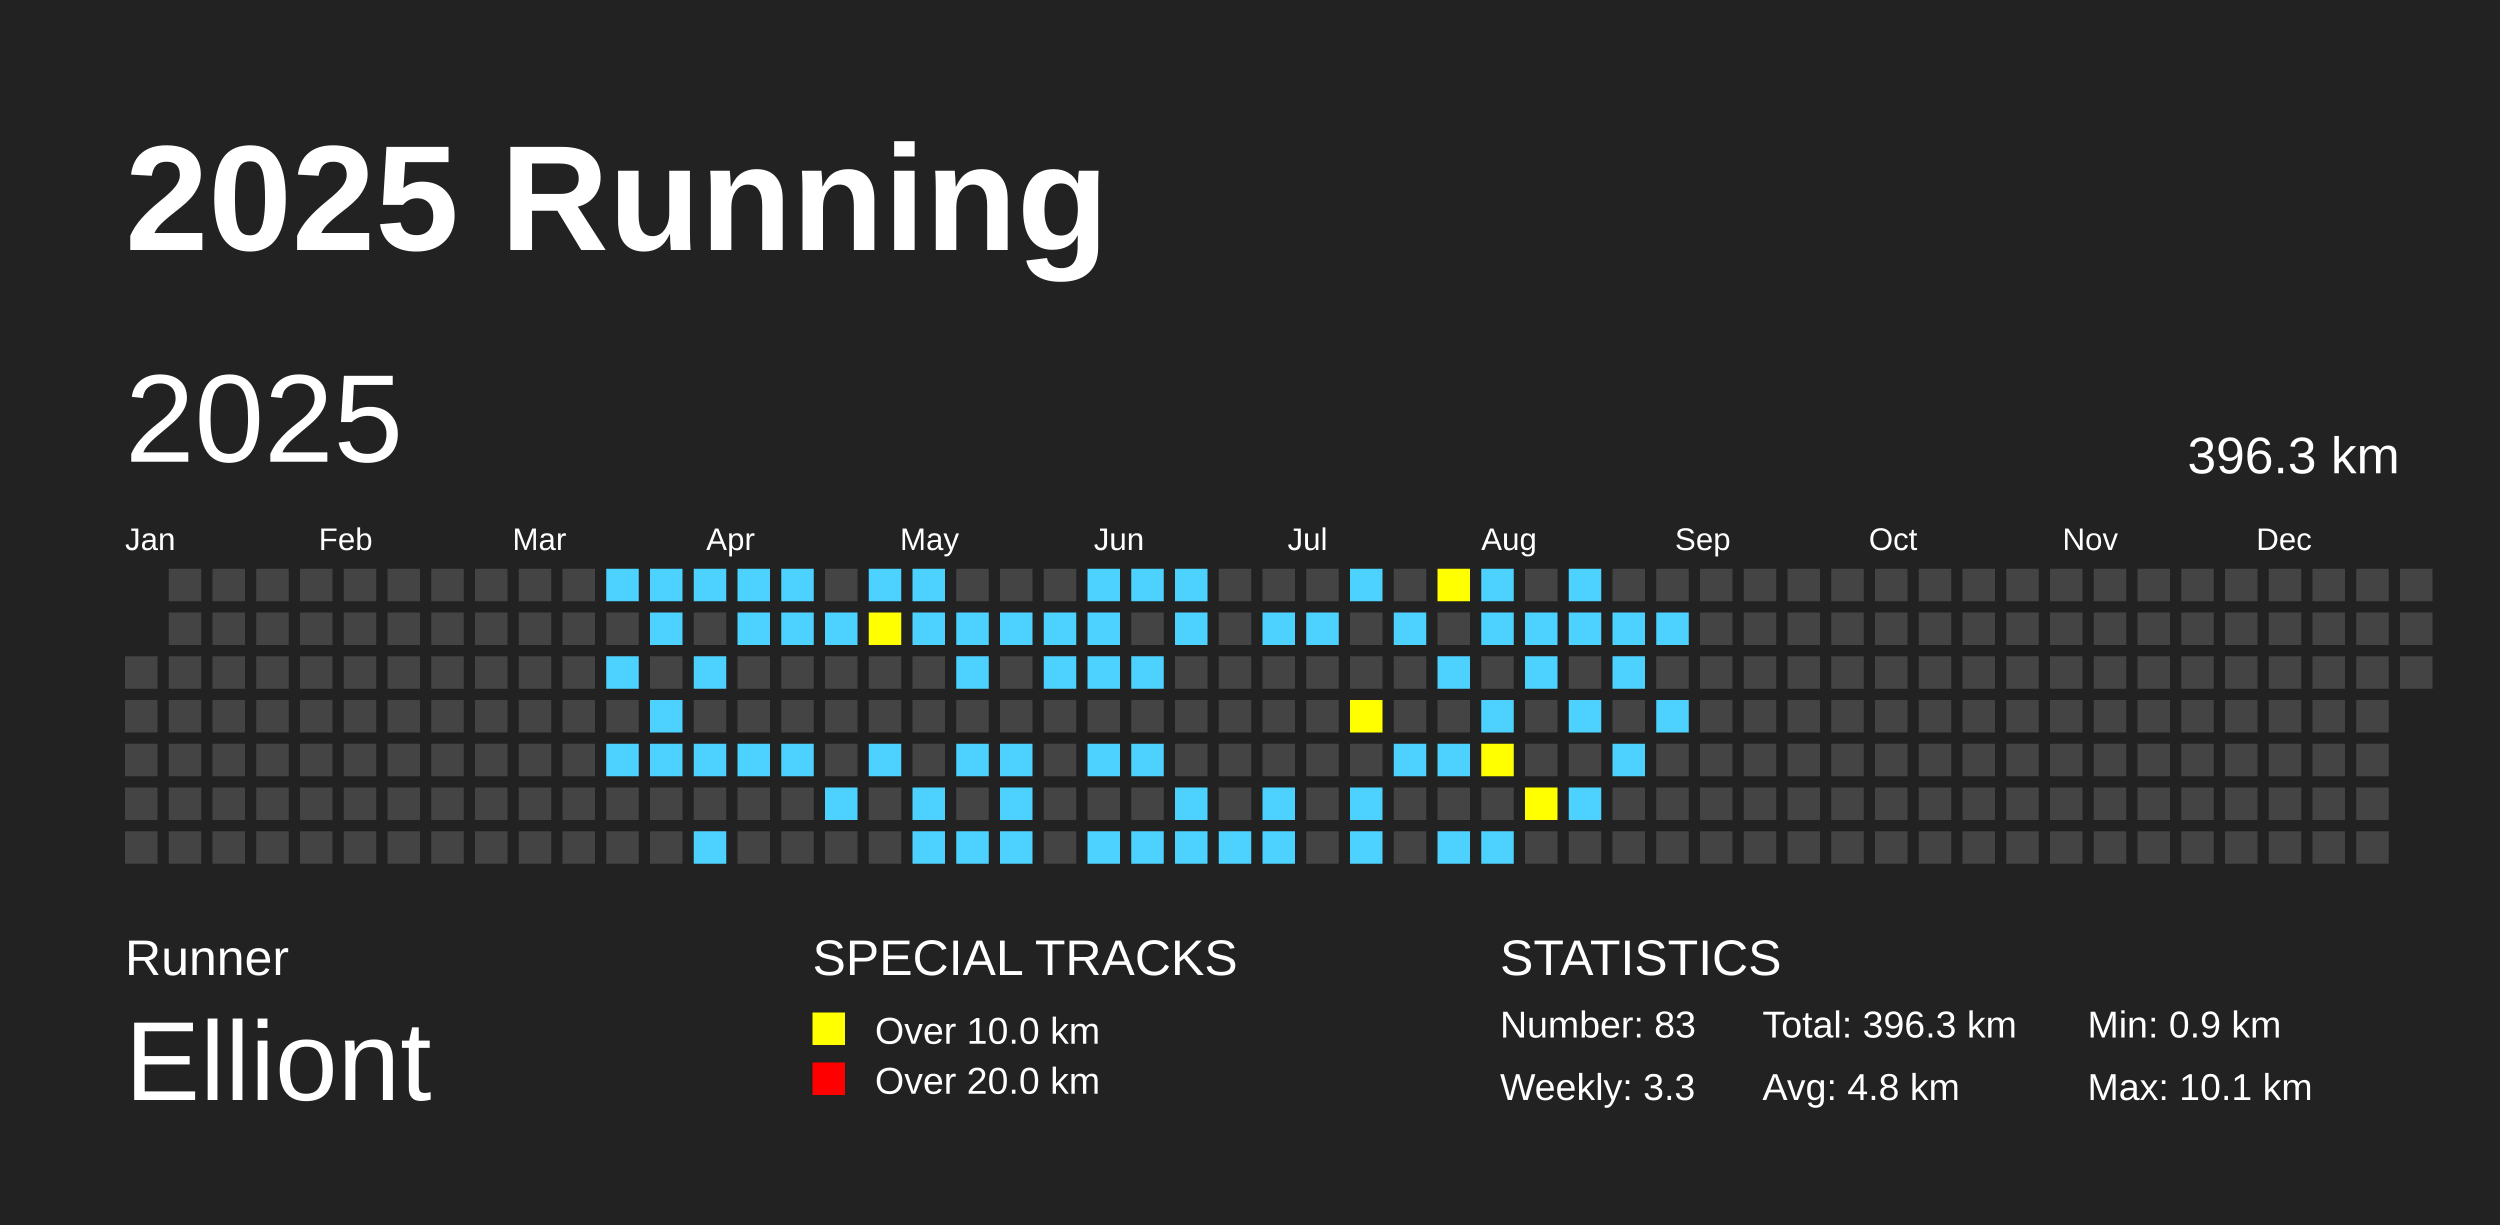
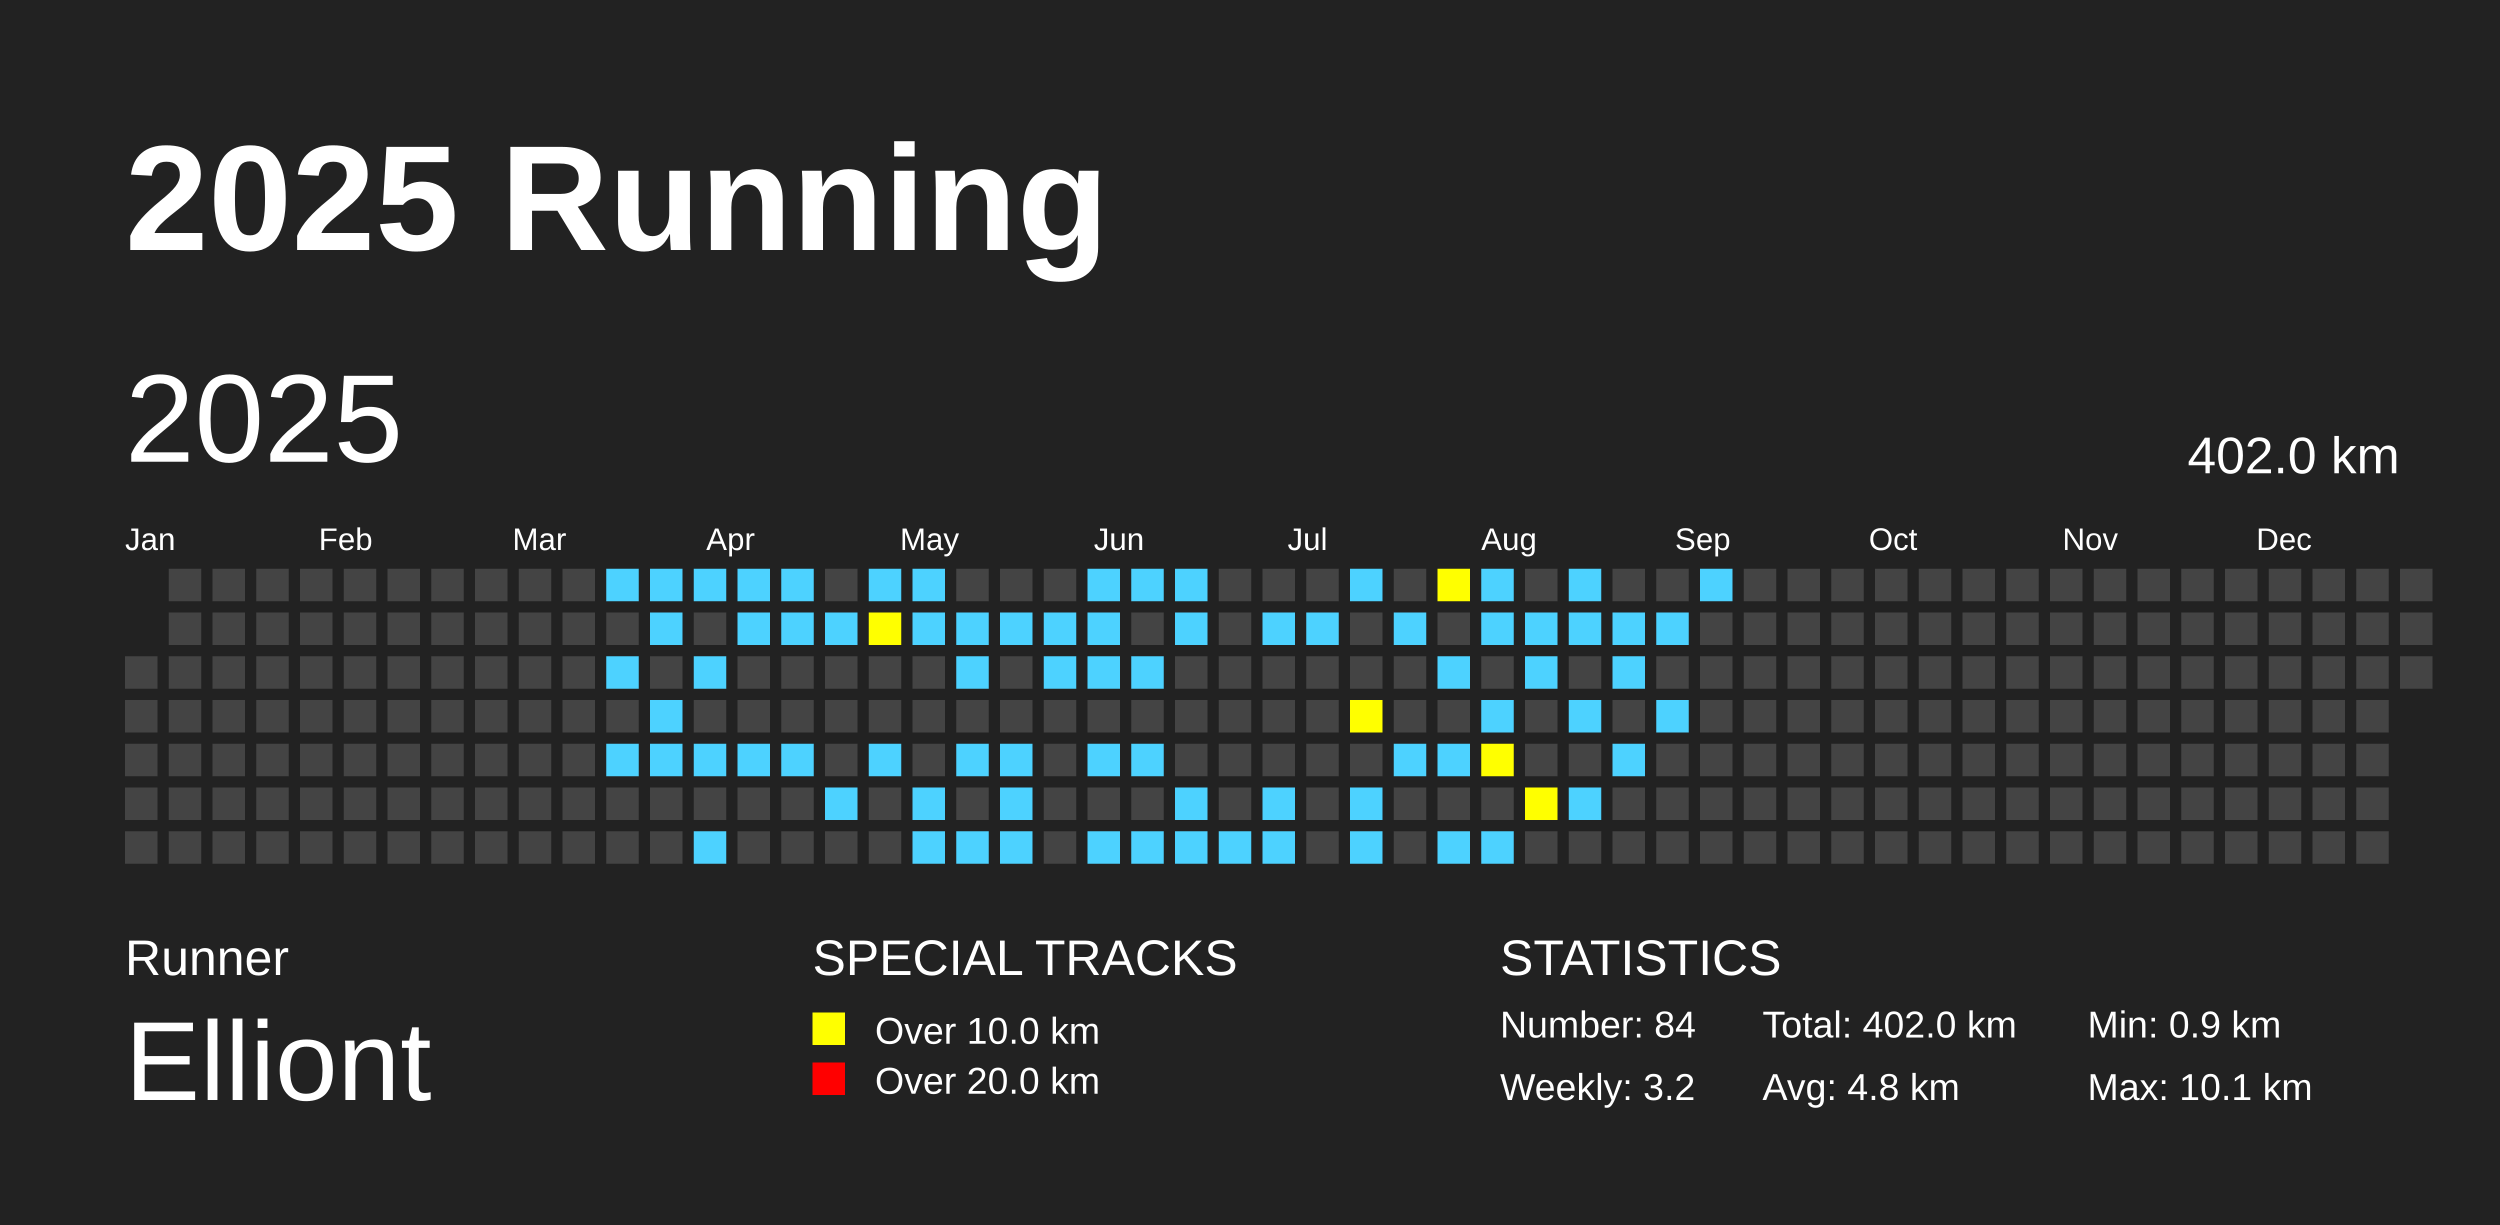
<svg xmlns="http://www.w3.org/2000/svg" baseProfile="full" height="98mm" version="1.1" viewBox="0,0,200,98" width="200mm">
  <defs />
  <rect fill="#222222" height="98" width="200" x="0" y="0" />
  <text fill="#FFFFFF" style="font-size:12px; font-family:Arial; font-weight:bold;" x="10" y="20">2025 Running</text>
  <text fill="#FFFFFF" style="font-size:4px; font-family:Arial" x="10" y="78">Runner</text>
  <text fill="#FFFFFF" style="font-size:9px; font-family:Arial" x="10" y="88">Elliont</text>
  <text fill="#FFFFFF" style="font-size:4px; font-family:Arial" x="65" y="78">SPECIAL TRACKS</text>
  <rect fill="yellow" height="2.6" width="2.6" x="65" y="81" />
  <text fill="#FFFFFF" style="font-size:3px; font-family:Arial" x="70" y="83.5">Over 10.0 km</text>
  <rect fill="red" height="2.6" width="2.6" x="65" y="85" />
  <text fill="#FFFFFF" style="font-size:3px; font-family:Arial" x="70" y="87.5">Over 20.0 km</text>
  <text fill="#FFFFFF" style="font-size:4px; font-family:Arial" x="120" y="78">STATISTICS</text>
-   <text fill="#FFFFFF" style="font-size:3px; font-family:Arial" x="120" y="83">Number: 83</text>
-   <text fill="#FFFFFF" style="font-size:3px; font-family:Arial" x="120" y="88">Weekly: 3.3</text>
-   <text fill="#FFFFFF" style="font-size:3px; font-family:Arial" x="141" y="83">Total: 396.3 km</text>
+   <text fill="#FFFFFF" style="font-size:3px; font-family:Arial" x="120" y="83">Number: 84</text>
+   <text fill="#FFFFFF" style="font-size:3px; font-family:Arial" x="120" y="88">Weekly: 3.2</text>
+   <text fill="#FFFFFF" style="font-size:3px; font-family:Arial" x="141" y="83">Total: 402.0 km</text>
  <text fill="#FFFFFF" style="font-size:3px; font-family:Arial" x="141" y="88">Avg: 4.8 km</text>
  <text fill="#FFFFFF" style="font-size:3px; font-family:Arial" x="167" y="83">Min: 0.9 km</text>
  <text fill="#FFFFFF" style="font-size:3px; font-family:Arial" x="167" y="88">Max: 10.1 km</text>
  <text dominant-baseline="hanging" fill="#FFFFFF" style="font-size:10.0px; font-family:Arial;" x="10" y="30">2025</text>
-   <text dominant-baseline="hanging" fill="#FFFFFF" style="font-size:4.125px; font-family:Arial;" x="175" y="35">396.3 km</text>
+   <text dominant-baseline="hanging" fill="#FFFFFF" style="font-size:4.125px; font-family:Arial;" x="175" y="35">402.0 km</text>
  <text fill="#FFFFFF" style="font-size:2.5px; font-family:Arial" x="10.0" y="44">Jan</text>
  <text fill="#FFFFFF" style="font-size:2.5px; font-family:Arial" x="25.5" y="44">Feb</text>
  <text fill="#FFFFFF" style="font-size:2.5px; font-family:Arial" x="41.0" y="44">Mar</text>
  <text fill="#FFFFFF" style="font-size:2.5px; font-family:Arial" x="56.5" y="44">Apr</text>
  <text fill="#FFFFFF" style="font-size:2.5px; font-family:Arial" x="72.0" y="44">May</text>
  <text fill="#FFFFFF" style="font-size:2.5px; font-family:Arial" x="87.5" y="44">Jun</text>
  <text fill="#FFFFFF" style="font-size:2.5px; font-family:Arial" x="103.0" y="44">Jul</text>
  <text fill="#FFFFFF" style="font-size:2.5px; font-family:Arial" x="118.5" y="44">Aug</text>
  <text fill="#FFFFFF" style="font-size:2.5px; font-family:Arial" x="134.0" y="44">Sep</text>
  <text fill="#FFFFFF" style="font-size:2.5px; font-family:Arial" x="149.5" y="44">Oct</text>
  <text fill="#FFFFFF" style="font-size:2.5px; font-family:Arial" x="165.0" y="44">Nov</text>
  <text fill="#FFFFFF" style="font-size:2.5px; font-family:Arial" x="180.5" y="44">Dec</text>
  <rect fill="#444444" height="2.6" width="2.6" x="10.0" y="52.5" />
  <rect fill="#444444" height="2.6" width="2.6" x="10.0" y="56.0" />
  <rect fill="#444444" height="2.6" width="2.6" x="10.0" y="59.5" />
  <rect fill="#444444" height="2.6" width="2.6" x="10.0" y="63.0" />
  <rect fill="#444444" height="2.6" width="2.6" x="10.0" y="66.5" />
  <rect fill="#444444" height="2.6" width="2.6" x="13.5" y="45.5" />
  <rect fill="#444444" height="2.6" width="2.6" x="13.5" y="49.0" />
  <rect fill="#444444" height="2.6" width="2.6" x="13.5" y="52.5" />
  <rect fill="#444444" height="2.6" width="2.6" x="13.5" y="56.0" />
  <rect fill="#444444" height="2.6" width="2.6" x="13.5" y="59.5" />
  <rect fill="#444444" height="2.6" width="2.6" x="13.5" y="63.0" />
  <rect fill="#444444" height="2.6" width="2.6" x="13.5" y="66.5" />
  <rect fill="#444444" height="2.6" width="2.6" x="17.0" y="45.5" />
  <rect fill="#444444" height="2.6" width="2.6" x="17.0" y="49.0" />
  <rect fill="#444444" height="2.6" width="2.6" x="17.0" y="52.5" />
  <rect fill="#444444" height="2.6" width="2.6" x="17.0" y="56.0" />
  <rect fill="#444444" height="2.6" width="2.6" x="17.0" y="59.5" />
  <rect fill="#444444" height="2.6" width="2.6" x="17.0" y="63.0" />
  <rect fill="#444444" height="2.6" width="2.6" x="17.0" y="66.5" />
  <rect fill="#444444" height="2.6" width="2.6" x="20.5" y="45.5" />
  <rect fill="#444444" height="2.6" width="2.6" x="20.5" y="49.0" />
  <rect fill="#444444" height="2.6" width="2.6" x="20.5" y="52.5" />
  <rect fill="#444444" height="2.6" width="2.6" x="20.5" y="56.0" />
  <rect fill="#444444" height="2.6" width="2.6" x="20.5" y="59.5" />
  <rect fill="#444444" height="2.6" width="2.6" x="20.5" y="63.0" />
  <rect fill="#444444" height="2.6" width="2.6" x="20.5" y="66.5" />
  <rect fill="#444444" height="2.6" width="2.6" x="24.0" y="45.5" />
  <rect fill="#444444" height="2.6" width="2.6" x="24.0" y="49.0" />
  <rect fill="#444444" height="2.6" width="2.6" x="24.0" y="52.5" />
  <rect fill="#444444" height="2.6" width="2.6" x="24.0" y="56.0" />
  <rect fill="#444444" height="2.6" width="2.6" x="24.0" y="59.5" />
  <rect fill="#444444" height="2.6" width="2.6" x="24.0" y="63.0" />
  <rect fill="#444444" height="2.6" width="2.6" x="24.0" y="66.5" />
  <rect fill="#444444" height="2.6" width="2.6" x="27.5" y="45.5" />
  <rect fill="#444444" height="2.6" width="2.6" x="27.5" y="49.0" />
  <rect fill="#444444" height="2.6" width="2.6" x="27.5" y="52.5" />
  <rect fill="#444444" height="2.6" width="2.6" x="27.5" y="56.0" />
  <rect fill="#444444" height="2.6" width="2.6" x="27.5" y="59.5" />
  <rect fill="#444444" height="2.6" width="2.6" x="27.5" y="63.0" />
  <rect fill="#444444" height="2.6" width="2.6" x="27.5" y="66.5" />
  <rect fill="#444444" height="2.6" width="2.6" x="31.0" y="45.5" />
  <rect fill="#444444" height="2.6" width="2.6" x="31.0" y="49.0" />
  <rect fill="#444444" height="2.6" width="2.6" x="31.0" y="52.5" />
  <rect fill="#444444" height="2.6" width="2.6" x="31.0" y="56.0" />
  <rect fill="#444444" height="2.6" width="2.6" x="31.0" y="59.5" />
  <rect fill="#444444" height="2.6" width="2.6" x="31.0" y="63.0" />
  <rect fill="#444444" height="2.6" width="2.6" x="31.0" y="66.5" />
  <rect fill="#444444" height="2.6" width="2.6" x="34.5" y="45.5" />
  <rect fill="#444444" height="2.6" width="2.6" x="34.5" y="49.0" />
  <rect fill="#444444" height="2.6" width="2.6" x="34.5" y="52.5" />
  <rect fill="#444444" height="2.6" width="2.6" x="34.5" y="56.0" />
  <rect fill="#444444" height="2.6" width="2.6" x="34.5" y="59.5" />
  <rect fill="#444444" height="2.6" width="2.6" x="34.5" y="63.0" />
  <rect fill="#444444" height="2.6" width="2.6" x="34.5" y="66.5" />
  <rect fill="#444444" height="2.6" width="2.6" x="38.0" y="45.5" />
  <rect fill="#444444" height="2.6" width="2.6" x="38.0" y="49.0" />
  <rect fill="#444444" height="2.6" width="2.6" x="38.0" y="52.5" />
  <rect fill="#444444" height="2.6" width="2.6" x="38.0" y="56.0" />
  <rect fill="#444444" height="2.6" width="2.6" x="38.0" y="59.5" />
  <rect fill="#444444" height="2.6" width="2.6" x="38.0" y="63.0" />
  <rect fill="#444444" height="2.6" width="2.6" x="38.0" y="66.5" />
  <rect fill="#444444" height="2.6" width="2.6" x="41.5" y="45.5" />
  <rect fill="#444444" height="2.6" width="2.6" x="41.5" y="49.0" />
  <rect fill="#444444" height="2.6" width="2.6" x="41.5" y="52.5" />
  <rect fill="#444444" height="2.6" width="2.6" x="41.5" y="56.0" />
  <rect fill="#444444" height="2.6" width="2.6" x="41.5" y="59.5" />
  <rect fill="#444444" height="2.6" width="2.6" x="41.5" y="63.0" />
  <rect fill="#444444" height="2.6" width="2.6" x="41.5" y="66.5" />
  <rect fill="#444444" height="2.6" width="2.6" x="45.0" y="45.5" />
  <rect fill="#444444" height="2.6" width="2.6" x="45.0" y="49.0" />
  <rect fill="#444444" height="2.6" width="2.6" x="45.0" y="52.5" />
  <rect fill="#444444" height="2.6" width="2.6" x="45.0" y="56.0" />
  <rect fill="#444444" height="2.6" width="2.6" x="45.0" y="59.5" />
  <rect fill="#444444" height="2.6" width="2.6" x="45.0" y="63.0" />
  <rect fill="#444444" height="2.6" width="2.6" x="45.0" y="66.5" />
  <rect fill="#4DD2FF" height="2.6" width="2.6" x="48.5" y="45.5" />
  <rect fill="#444444" height="2.6" width="2.6" x="48.5" y="49.0" />
  <rect fill="#4DD2FF" height="2.6" width="2.6" x="48.5" y="52.5" />
  <rect fill="#444444" height="2.6" width="2.6" x="48.5" y="56.0" />
  <rect fill="#4DD2FF" height="2.6" width="2.6" x="48.5" y="59.5" />
  <rect fill="#444444" height="2.6" width="2.6" x="48.5" y="63.0" />
  <rect fill="#444444" height="2.6" width="2.6" x="48.5" y="66.5" />
  <rect fill="#4DD2FF" height="2.6" width="2.6" x="52.0" y="45.5" />
  <rect fill="#4DD2FF" height="2.6" width="2.6" x="52.0" y="49.0" />
  <rect fill="#444444" height="2.6" width="2.6" x="52.0" y="52.5" />
  <rect fill="#4DD2FF" height="2.6" width="2.6" x="52.0" y="56.0" />
  <rect fill="#4DD2FF" height="2.6" width="2.6" x="52.0" y="59.5" />
  <rect fill="#444444" height="2.6" width="2.6" x="52.0" y="63.0" />
  <rect fill="#444444" height="2.6" width="2.6" x="52.0" y="66.5" />
  <rect fill="#4DD2FF" height="2.6" width="2.6" x="55.5" y="45.5" />
  <rect fill="#444444" height="2.6" width="2.6" x="55.5" y="49.0" />
  <rect fill="#4DD2FF" height="2.6" width="2.6" x="55.5" y="52.5" />
  <rect fill="#444444" height="2.6" width="2.6" x="55.5" y="56.0" />
  <rect fill="#4DD2FF" height="2.6" width="2.6" x="55.5" y="59.5" />
  <rect fill="#444444" height="2.6" width="2.6" x="55.5" y="63.0" />
  <rect fill="#4DD2FF" height="2.6" width="2.6" x="55.5" y="66.5" />
  <rect fill="#4DD2FF" height="2.6" width="2.6" x="59.0" y="45.5" />
  <rect fill="#4DD2FF" height="2.6" width="2.6" x="59.0" y="49.0" />
  <rect fill="#444444" height="2.6" width="2.6" x="59.0" y="52.5" />
  <rect fill="#444444" height="2.6" width="2.6" x="59.0" y="56.0" />
  <rect fill="#4DD2FF" height="2.6" width="2.6" x="59.0" y="59.5" />
  <rect fill="#444444" height="2.6" width="2.6" x="59.0" y="63.0" />
  <rect fill="#444444" height="2.6" width="2.6" x="59.0" y="66.5" />
  <rect fill="#4DD2FF" height="2.6" width="2.6" x="62.5" y="45.5" />
  <rect fill="#4DD2FF" height="2.6" width="2.6" x="62.5" y="49.0" />
  <rect fill="#444444" height="2.6" width="2.6" x="62.5" y="52.5" />
  <rect fill="#444444" height="2.6" width="2.6" x="62.5" y="56.0" />
  <rect fill="#4DD2FF" height="2.6" width="2.6" x="62.5" y="59.5" />
  <rect fill="#444444" height="2.6" width="2.6" x="62.5" y="63.0" />
  <rect fill="#444444" height="2.6" width="2.6" x="62.5" y="66.5" />
  <rect fill="#444444" height="2.6" width="2.6" x="66.0" y="45.5" />
  <rect fill="#4DD2FF" height="2.6" width="2.6" x="66.0" y="49.0" />
  <rect fill="#444444" height="2.6" width="2.6" x="66.0" y="52.5" />
  <rect fill="#444444" height="2.6" width="2.6" x="66.0" y="56.0" />
  <rect fill="#444444" height="2.6" width="2.6" x="66.0" y="59.5" />
  <rect fill="#4DD2FF" height="2.6" width="2.6" x="66.0" y="63.0" />
  <rect fill="#444444" height="2.6" width="2.6" x="66.0" y="66.5" />
  <rect fill="#4DD2FF" height="2.6" width="2.6" x="69.5" y="45.5" />
  <rect fill="yellow" height="2.6" width="2.6" x="69.5" y="49.0" />
  <rect fill="#444444" height="2.6" width="2.6" x="69.5" y="52.5" />
  <rect fill="#444444" height="2.6" width="2.6" x="69.5" y="56.0" />
  <rect fill="#4DD2FF" height="2.6" width="2.6" x="69.5" y="59.5" />
  <rect fill="#444444" height="2.6" width="2.6" x="69.5" y="63.0" />
  <rect fill="#444444" height="2.6" width="2.6" x="69.5" y="66.5" />
  <rect fill="#4DD2FF" height="2.6" width="2.6" x="73.0" y="45.5" />
  <rect fill="#4DD2FF" height="2.6" width="2.6" x="73.0" y="49.0" />
  <rect fill="#444444" height="2.6" width="2.6" x="73.0" y="52.5" />
  <rect fill="#444444" height="2.6" width="2.6" x="73.0" y="56.0" />
  <rect fill="#444444" height="2.6" width="2.6" x="73.0" y="59.5" />
  <rect fill="#4DD2FF" height="2.6" width="2.6" x="73.0" y="63.0" />
  <rect fill="#4DD2FF" height="2.6" width="2.6" x="73.0" y="66.5" />
  <rect fill="#444444" height="2.6" width="2.6" x="76.5" y="45.5" />
  <rect fill="#4DD2FF" height="2.6" width="2.6" x="76.5" y="49.0" />
  <rect fill="#4DD2FF" height="2.6" width="2.6" x="76.5" y="52.5" />
  <rect fill="#444444" height="2.6" width="2.6" x="76.5" y="56.0" />
  <rect fill="#4DD2FF" height="2.6" width="2.6" x="76.5" y="59.5" />
  <rect fill="#444444" height="2.6" width="2.6" x="76.5" y="63.0" />
  <rect fill="#4DD2FF" height="2.6" width="2.6" x="76.5" y="66.5" />
  <rect fill="#444444" height="2.6" width="2.6" x="80.0" y="45.5" />
  <rect fill="#4DD2FF" height="2.6" width="2.6" x="80.0" y="49.0" />
  <rect fill="#444444" height="2.6" width="2.6" x="80.0" y="52.5" />
  <rect fill="#444444" height="2.6" width="2.6" x="80.0" y="56.0" />
  <rect fill="#4DD2FF" height="2.6" width="2.6" x="80.0" y="59.5" />
  <rect fill="#4DD2FF" height="2.6" width="2.6" x="80.0" y="63.0" />
  <rect fill="#4DD2FF" height="2.6" width="2.6" x="80.0" y="66.5" />
  <rect fill="#444444" height="2.6" width="2.6" x="83.5" y="45.5" />
  <rect fill="#4DD2FF" height="2.6" width="2.6" x="83.5" y="49.0" />
  <rect fill="#4DD2FF" height="2.6" width="2.6" x="83.5" y="52.5" />
  <rect fill="#444444" height="2.6" width="2.6" x="83.5" y="56.0" />
  <rect fill="#444444" height="2.6" width="2.6" x="83.5" y="59.5" />
  <rect fill="#444444" height="2.6" width="2.6" x="83.5" y="63.0" />
  <rect fill="#444444" height="2.6" width="2.6" x="83.5" y="66.5" />
  <rect fill="#4DD2FF" height="2.6" width="2.6" x="87.0" y="45.5" />
  <rect fill="#4DD2FF" height="2.6" width="2.6" x="87.0" y="49.0" />
  <rect fill="#4DD2FF" height="2.6" width="2.6" x="87.0" y="52.5" />
  <rect fill="#444444" height="2.6" width="2.6" x="87.0" y="56.0" />
  <rect fill="#4DD2FF" height="2.6" width="2.6" x="87.0" y="59.5" />
  <rect fill="#444444" height="2.6" width="2.6" x="87.0" y="63.0" />
  <rect fill="#4DD2FF" height="2.6" width="2.6" x="87.0" y="66.5" />
  <rect fill="#4DD2FF" height="2.6" width="2.6" x="90.5" y="45.5" />
  <rect fill="#444444" height="2.6" width="2.6" x="90.5" y="49.0" />
  <rect fill="#4DD2FF" height="2.6" width="2.6" x="90.5" y="52.5" />
  <rect fill="#444444" height="2.6" width="2.6" x="90.5" y="56.0" />
  <rect fill="#4DD2FF" height="2.6" width="2.6" x="90.5" y="59.5" />
  <rect fill="#444444" height="2.6" width="2.6" x="90.5" y="63.0" />
  <rect fill="#4DD2FF" height="2.6" width="2.6" x="90.5" y="66.5" />
  <rect fill="#4DD2FF" height="2.6" width="2.6" x="94.0" y="45.5" />
  <rect fill="#4DD2FF" height="2.6" width="2.6" x="94.0" y="49.0" />
  <rect fill="#444444" height="2.6" width="2.6" x="94.0" y="52.5" />
  <rect fill="#444444" height="2.6" width="2.6" x="94.0" y="56.0" />
  <rect fill="#444444" height="2.6" width="2.6" x="94.0" y="59.5" />
  <rect fill="#4DD2FF" height="2.6" width="2.6" x="94.0" y="63.0" />
  <rect fill="#4DD2FF" height="2.6" width="2.6" x="94.0" y="66.5" />
  <rect fill="#444444" height="2.6" width="2.6" x="97.5" y="45.5" />
  <rect fill="#444444" height="2.6" width="2.6" x="97.5" y="49.0" />
  <rect fill="#444444" height="2.6" width="2.6" x="97.5" y="52.5" />
  <rect fill="#444444" height="2.6" width="2.6" x="97.5" y="56.0" />
  <rect fill="#444444" height="2.6" width="2.6" x="97.5" y="59.5" />
  <rect fill="#444444" height="2.6" width="2.6" x="97.5" y="63.0" />
  <rect fill="#4DD2FF" height="2.6" width="2.6" x="97.5" y="66.5" />
  <rect fill="#444444" height="2.6" width="2.6" x="101.0" y="45.5" />
  <rect fill="#4DD2FF" height="2.6" width="2.6" x="101.0" y="49.0" />
  <rect fill="#444444" height="2.6" width="2.6" x="101.0" y="52.5" />
  <rect fill="#444444" height="2.6" width="2.6" x="101.0" y="56.0" />
  <rect fill="#444444" height="2.6" width="2.6" x="101.0" y="59.5" />
  <rect fill="#4DD2FF" height="2.6" width="2.6" x="101.0" y="63.0" />
  <rect fill="#4DD2FF" height="2.6" width="2.6" x="101.0" y="66.5" />
  <rect fill="#444444" height="2.6" width="2.6" x="104.5" y="45.5" />
  <rect fill="#4DD2FF" height="2.6" width="2.6" x="104.5" y="49.0" />
  <rect fill="#444444" height="2.6" width="2.6" x="104.5" y="52.5" />
  <rect fill="#444444" height="2.6" width="2.6" x="104.5" y="56.0" />
  <rect fill="#444444" height="2.6" width="2.6" x="104.5" y="59.5" />
  <rect fill="#444444" height="2.6" width="2.6" x="104.5" y="63.0" />
  <rect fill="#444444" height="2.6" width="2.6" x="104.5" y="66.5" />
  <rect fill="#4DD2FF" height="2.6" width="2.6" x="108.0" y="45.5" />
  <rect fill="#444444" height="2.6" width="2.6" x="108.0" y="49.0" />
  <rect fill="#444444" height="2.6" width="2.6" x="108.0" y="52.5" />
  <rect fill="yellow" height="2.6" width="2.6" x="108.0" y="56.0" />
  <rect fill="#444444" height="2.6" width="2.6" x="108.0" y="59.5" />
  <rect fill="#4DD2FF" height="2.6" width="2.6" x="108.0" y="63.0" />
  <rect fill="#4DD2FF" height="2.6" width="2.6" x="108.0" y="66.5" />
  <rect fill="#444444" height="2.6" width="2.6" x="111.5" y="45.5" />
  <rect fill="#4DD2FF" height="2.6" width="2.6" x="111.5" y="49.0" />
  <rect fill="#444444" height="2.6" width="2.6" x="111.5" y="52.5" />
  <rect fill="#444444" height="2.6" width="2.6" x="111.5" y="56.0" />
  <rect fill="#4DD2FF" height="2.6" width="2.6" x="111.5" y="59.5" />
  <rect fill="#444444" height="2.6" width="2.6" x="111.5" y="63.0" />
  <rect fill="#444444" height="2.6" width="2.6" x="111.5" y="66.5" />
  <rect fill="yellow" height="2.6" width="2.6" x="115.0" y="45.5" />
  <rect fill="#444444" height="2.6" width="2.6" x="115.0" y="49.0" />
  <rect fill="#4DD2FF" height="2.6" width="2.6" x="115.0" y="52.5" />
  <rect fill="#444444" height="2.6" width="2.6" x="115.0" y="56.0" />
  <rect fill="#4DD2FF" height="2.6" width="2.6" x="115.0" y="59.5" />
  <rect fill="#444444" height="2.6" width="2.6" x="115.0" y="63.0" />
  <rect fill="#4DD2FF" height="2.6" width="2.6" x="115.0" y="66.5" />
  <rect fill="#4DD2FF" height="2.6" width="2.6" x="118.5" y="45.5" />
  <rect fill="#4DD2FF" height="2.6" width="2.6" x="118.5" y="49.0" />
  <rect fill="#444444" height="2.6" width="2.6" x="118.5" y="52.5" />
  <rect fill="#4DD2FF" height="2.6" width="2.6" x="118.5" y="56.0" />
  <rect fill="yellow" height="2.6" width="2.6" x="118.5" y="59.5" />
  <rect fill="#444444" height="2.6" width="2.6" x="118.5" y="63.0" />
  <rect fill="#4DD2FF" height="2.6" width="2.6" x="118.5" y="66.5" />
  <rect fill="#444444" height="2.6" width="2.6" x="122.0" y="45.5" />
  <rect fill="#4DD2FF" height="2.6" width="2.6" x="122.0" y="49.0" />
  <rect fill="#4DD2FF" height="2.6" width="2.6" x="122.0" y="52.5" />
  <rect fill="#444444" height="2.6" width="2.6" x="122.0" y="56.0" />
  <rect fill="#444444" height="2.6" width="2.6" x="122.0" y="59.5" />
  <rect fill="yellow" height="2.6" width="2.6" x="122.0" y="63.0" />
  <rect fill="#444444" height="2.6" width="2.6" x="122.0" y="66.5" />
  <rect fill="#4DD2FF" height="2.6" width="2.6" x="125.5" y="45.5" />
  <rect fill="#4DD2FF" height="2.6" width="2.6" x="125.5" y="49.0" />
  <rect fill="#444444" height="2.6" width="2.6" x="125.5" y="52.5" />
  <rect fill="#4DD2FF" height="2.6" width="2.6" x="125.5" y="56.0" />
  <rect fill="#444444" height="2.6" width="2.6" x="125.5" y="59.5" />
  <rect fill="#4DD2FF" height="2.6" width="2.6" x="125.5" y="63.0" />
  <rect fill="#444444" height="2.6" width="2.6" x="125.5" y="66.5" />
  <rect fill="#444444" height="2.6" width="2.6" x="129.0" y="45.5" />
  <rect fill="#4DD2FF" height="2.6" width="2.6" x="129.0" y="49.0" />
  <rect fill="#4DD2FF" height="2.6" width="2.6" x="129.0" y="52.5" />
  <rect fill="#444444" height="2.6" width="2.6" x="129.0" y="56.0" />
  <rect fill="#4DD2FF" height="2.6" width="2.6" x="129.0" y="59.5" />
  <rect fill="#444444" height="2.6" width="2.6" x="129.0" y="63.0" />
  <rect fill="#444444" height="2.6" width="2.6" x="129.0" y="66.5" />
  <rect fill="#444444" height="2.6" width="2.6" x="132.5" y="45.5" />
  <rect fill="#4DD2FF" height="2.6" width="2.6" x="132.5" y="49.0" />
  <rect fill="#444444" height="2.6" width="2.6" x="132.5" y="52.5" />
  <rect fill="#4DD2FF" height="2.6" width="2.6" x="132.5" y="56.0" />
  <rect fill="#444444" height="2.6" width="2.6" x="132.5" y="59.5" />
  <rect fill="#444444" height="2.6" width="2.6" x="132.5" y="63.0" />
  <rect fill="#444444" height="2.6" width="2.6" x="132.5" y="66.5" />
-   <rect fill="#444444" height="2.6" width="2.6" x="136.0" y="45.5" />
+   <rect fill="#4DD2FF" height="2.6" width="2.6" x="136.0" y="45.5" />
  <rect fill="#444444" height="2.6" width="2.6" x="136.0" y="49.0" />
  <rect fill="#444444" height="2.6" width="2.6" x="136.0" y="52.5" />
  <rect fill="#444444" height="2.6" width="2.6" x="136.0" y="56.0" />
  <rect fill="#444444" height="2.6" width="2.6" x="136.0" y="59.5" />
  <rect fill="#444444" height="2.6" width="2.6" x="136.0" y="63.0" />
  <rect fill="#444444" height="2.6" width="2.6" x="136.0" y="66.5" />
  <rect fill="#444444" height="2.6" width="2.6" x="139.5" y="45.5" />
  <rect fill="#444444" height="2.6" width="2.6" x="139.5" y="49.0" />
  <rect fill="#444444" height="2.6" width="2.6" x="139.5" y="52.5" />
  <rect fill="#444444" height="2.6" width="2.6" x="139.5" y="56.0" />
  <rect fill="#444444" height="2.6" width="2.6" x="139.5" y="59.5" />
  <rect fill="#444444" height="2.6" width="2.6" x="139.5" y="63.0" />
  <rect fill="#444444" height="2.6" width="2.6" x="139.5" y="66.5" />
  <rect fill="#444444" height="2.6" width="2.6" x="143.0" y="45.5" />
  <rect fill="#444444" height="2.6" width="2.6" x="143.0" y="49.0" />
  <rect fill="#444444" height="2.6" width="2.6" x="143.0" y="52.5" />
  <rect fill="#444444" height="2.6" width="2.6" x="143.0" y="56.0" />
  <rect fill="#444444" height="2.6" width="2.6" x="143.0" y="59.5" />
  <rect fill="#444444" height="2.6" width="2.6" x="143.0" y="63.0" />
  <rect fill="#444444" height="2.6" width="2.6" x="143.0" y="66.5" />
  <rect fill="#444444" height="2.6" width="2.6" x="146.5" y="45.5" />
  <rect fill="#444444" height="2.6" width="2.6" x="146.5" y="49.0" />
  <rect fill="#444444" height="2.6" width="2.6" x="146.5" y="52.5" />
  <rect fill="#444444" height="2.6" width="2.6" x="146.5" y="56.0" />
  <rect fill="#444444" height="2.6" width="2.6" x="146.5" y="59.5" />
  <rect fill="#444444" height="2.6" width="2.6" x="146.5" y="63.0" />
  <rect fill="#444444" height="2.6" width="2.6" x="146.5" y="66.5" />
  <rect fill="#444444" height="2.6" width="2.6" x="150.0" y="45.5" />
  <rect fill="#444444" height="2.6" width="2.6" x="150.0" y="49.0" />
  <rect fill="#444444" height="2.6" width="2.6" x="150.0" y="52.5" />
  <rect fill="#444444" height="2.6" width="2.6" x="150.0" y="56.0" />
  <rect fill="#444444" height="2.6" width="2.6" x="150.0" y="59.5" />
  <rect fill="#444444" height="2.6" width="2.6" x="150.0" y="63.0" />
  <rect fill="#444444" height="2.6" width="2.6" x="150.0" y="66.5" />
  <rect fill="#444444" height="2.6" width="2.6" x="153.5" y="45.5" />
  <rect fill="#444444" height="2.6" width="2.6" x="153.5" y="49.0" />
  <rect fill="#444444" height="2.6" width="2.6" x="153.5" y="52.5" />
  <rect fill="#444444" height="2.6" width="2.6" x="153.5" y="56.0" />
  <rect fill="#444444" height="2.6" width="2.6" x="153.5" y="59.5" />
  <rect fill="#444444" height="2.6" width="2.6" x="153.5" y="63.0" />
  <rect fill="#444444" height="2.6" width="2.6" x="153.5" y="66.5" />
  <rect fill="#444444" height="2.6" width="2.6" x="157.0" y="45.5" />
  <rect fill="#444444" height="2.6" width="2.6" x="157.0" y="49.0" />
  <rect fill="#444444" height="2.6" width="2.6" x="157.0" y="52.5" />
  <rect fill="#444444" height="2.6" width="2.6" x="157.0" y="56.0" />
  <rect fill="#444444" height="2.6" width="2.6" x="157.0" y="59.5" />
  <rect fill="#444444" height="2.6" width="2.6" x="157.0" y="63.0" />
  <rect fill="#444444" height="2.6" width="2.6" x="157.0" y="66.5" />
  <rect fill="#444444" height="2.6" width="2.6" x="160.5" y="45.5" />
  <rect fill="#444444" height="2.6" width="2.6" x="160.5" y="49.0" />
  <rect fill="#444444" height="2.6" width="2.6" x="160.5" y="52.5" />
  <rect fill="#444444" height="2.6" width="2.6" x="160.5" y="56.0" />
  <rect fill="#444444" height="2.6" width="2.6" x="160.5" y="59.5" />
  <rect fill="#444444" height="2.6" width="2.6" x="160.5" y="63.0" />
  <rect fill="#444444" height="2.6" width="2.6" x="160.5" y="66.5" />
  <rect fill="#444444" height="2.6" width="2.6" x="164.0" y="45.5" />
  <rect fill="#444444" height="2.6" width="2.6" x="164.0" y="49.0" />
  <rect fill="#444444" height="2.6" width="2.6" x="164.0" y="52.5" />
  <rect fill="#444444" height="2.6" width="2.6" x="164.0" y="56.0" />
  <rect fill="#444444" height="2.6" width="2.6" x="164.0" y="59.5" />
  <rect fill="#444444" height="2.6" width="2.6" x="164.0" y="63.0" />
  <rect fill="#444444" height="2.6" width="2.6" x="164.0" y="66.5" />
  <rect fill="#444444" height="2.6" width="2.6" x="167.5" y="45.5" />
  <rect fill="#444444" height="2.6" width="2.6" x="167.5" y="49.0" />
  <rect fill="#444444" height="2.6" width="2.6" x="167.5" y="52.5" />
  <rect fill="#444444" height="2.6" width="2.6" x="167.5" y="56.0" />
  <rect fill="#444444" height="2.6" width="2.6" x="167.5" y="59.5" />
  <rect fill="#444444" height="2.6" width="2.6" x="167.5" y="63.0" />
  <rect fill="#444444" height="2.6" width="2.6" x="167.5" y="66.5" />
  <rect fill="#444444" height="2.6" width="2.6" x="171.0" y="45.5" />
  <rect fill="#444444" height="2.6" width="2.6" x="171.0" y="49.0" />
  <rect fill="#444444" height="2.6" width="2.6" x="171.0" y="52.5" />
  <rect fill="#444444" height="2.6" width="2.6" x="171.0" y="56.0" />
  <rect fill="#444444" height="2.6" width="2.6" x="171.0" y="59.5" />
  <rect fill="#444444" height="2.6" width="2.6" x="171.0" y="63.0" />
  <rect fill="#444444" height="2.6" width="2.6" x="171.0" y="66.5" />
  <rect fill="#444444" height="2.6" width="2.6" x="174.5" y="45.5" />
  <rect fill="#444444" height="2.6" width="2.6" x="174.5" y="49.0" />
  <rect fill="#444444" height="2.6" width="2.6" x="174.5" y="52.5" />
  <rect fill="#444444" height="2.6" width="2.6" x="174.5" y="56.0" />
  <rect fill="#444444" height="2.6" width="2.6" x="174.5" y="59.5" />
  <rect fill="#444444" height="2.6" width="2.6" x="174.5" y="63.0" />
  <rect fill="#444444" height="2.6" width="2.6" x="174.5" y="66.5" />
  <rect fill="#444444" height="2.6" width="2.6" x="178.0" y="45.5" />
  <rect fill="#444444" height="2.6" width="2.6" x="178.0" y="49.0" />
  <rect fill="#444444" height="2.6" width="2.6" x="178.0" y="52.5" />
  <rect fill="#444444" height="2.6" width="2.6" x="178.0" y="56.0" />
  <rect fill="#444444" height="2.6" width="2.6" x="178.0" y="59.5" />
  <rect fill="#444444" height="2.6" width="2.6" x="178.0" y="63.0" />
  <rect fill="#444444" height="2.6" width="2.6" x="178.0" y="66.5" />
  <rect fill="#444444" height="2.6" width="2.6" x="181.5" y="45.5" />
  <rect fill="#444444" height="2.6" width="2.6" x="181.5" y="49.0" />
  <rect fill="#444444" height="2.6" width="2.6" x="181.5" y="52.5" />
  <rect fill="#444444" height="2.6" width="2.6" x="181.5" y="56.0" />
  <rect fill="#444444" height="2.6" width="2.6" x="181.5" y="59.5" />
  <rect fill="#444444" height="2.6" width="2.6" x="181.5" y="63.0" />
  <rect fill="#444444" height="2.6" width="2.6" x="181.5" y="66.5" />
  <rect fill="#444444" height="2.6" width="2.6" x="185.0" y="45.5" />
  <rect fill="#444444" height="2.6" width="2.6" x="185.0" y="49.0" />
  <rect fill="#444444" height="2.6" width="2.6" x="185.0" y="52.5" />
  <rect fill="#444444" height="2.6" width="2.6" x="185.0" y="56.0" />
  <rect fill="#444444" height="2.6" width="2.6" x="185.0" y="59.5" />
  <rect fill="#444444" height="2.6" width="2.6" x="185.0" y="63.0" />
  <rect fill="#444444" height="2.6" width="2.6" x="185.0" y="66.5" />
  <rect fill="#444444" height="2.6" width="2.6" x="188.5" y="45.5" />
  <rect fill="#444444" height="2.6" width="2.6" x="188.5" y="49.0" />
  <rect fill="#444444" height="2.6" width="2.6" x="188.5" y="52.5" />
  <rect fill="#444444" height="2.6" width="2.6" x="188.5" y="56.0" />
  <rect fill="#444444" height="2.6" width="2.6" x="188.5" y="59.5" />
  <rect fill="#444444" height="2.6" width="2.6" x="188.5" y="63.0" />
  <rect fill="#444444" height="2.6" width="2.6" x="188.5" y="66.5" />
  <rect fill="#444444" height="2.6" width="2.6" x="192.0" y="45.5" />
  <rect fill="#444444" height="2.6" width="2.6" x="192.0" y="49.0" />
  <rect fill="#444444" height="2.6" width="2.6" x="192.0" y="52.5" />
</svg>
